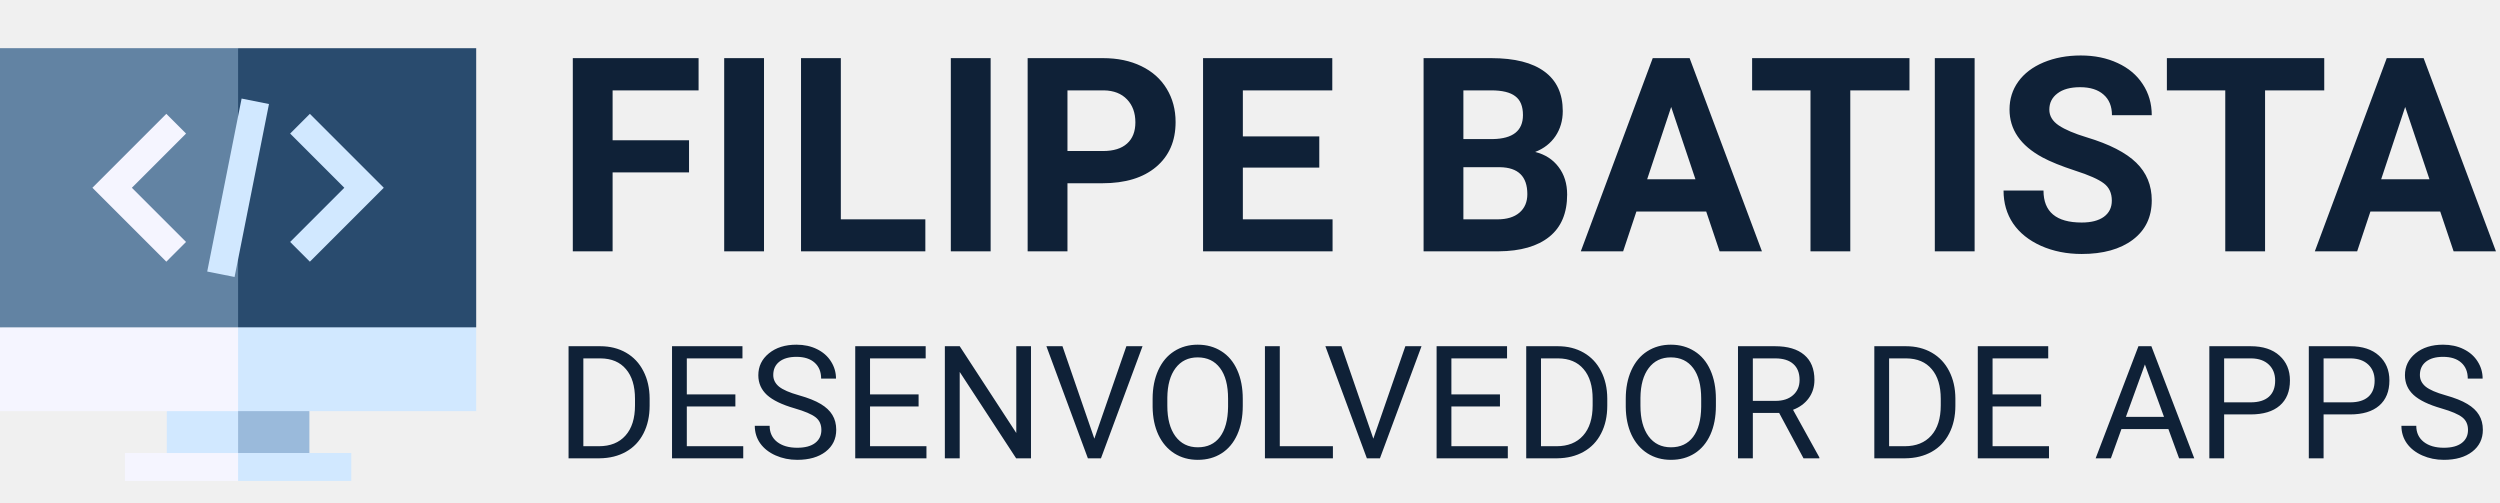
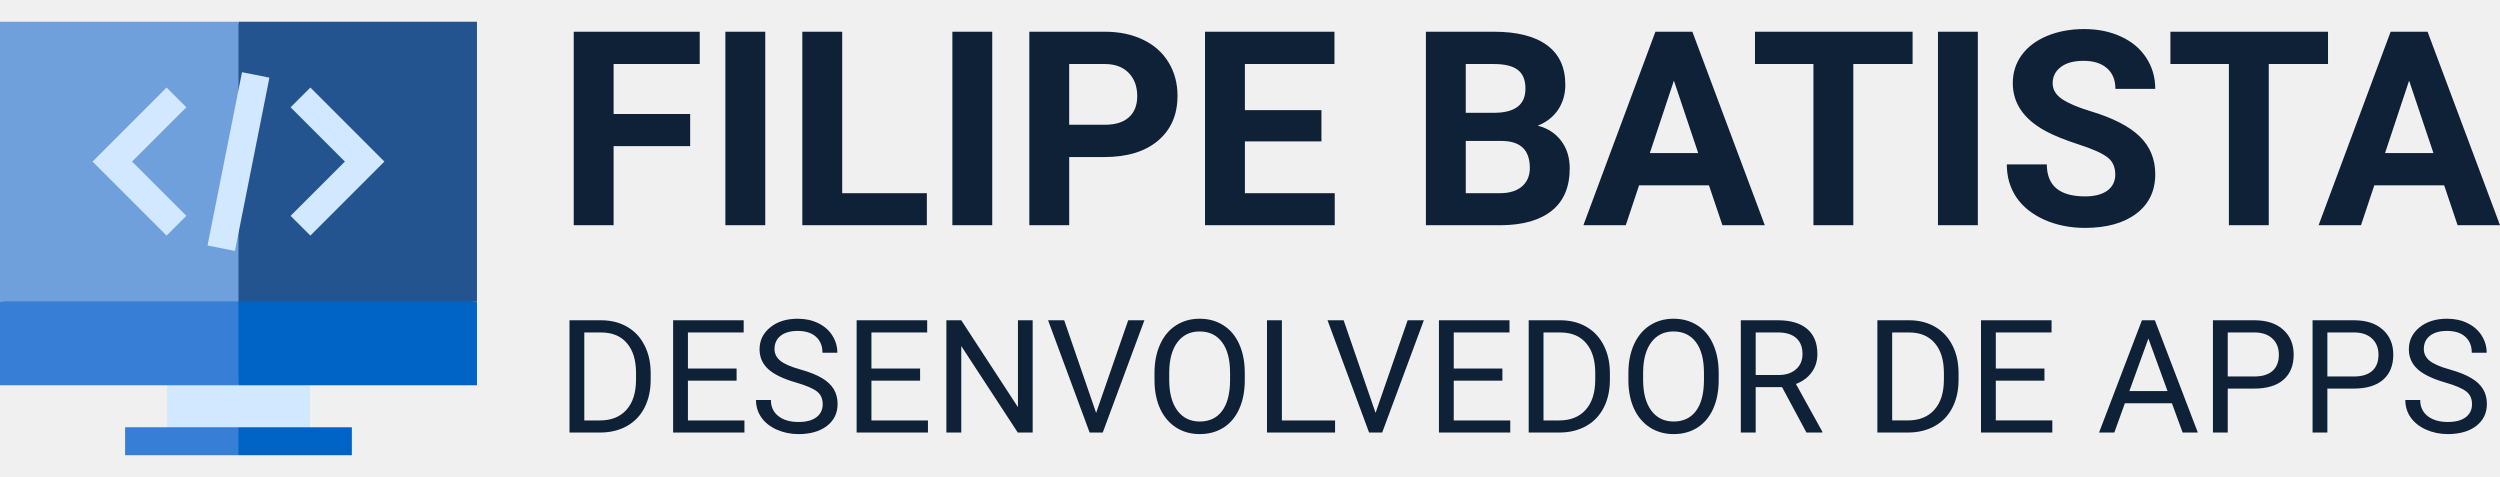
- <svg xmlns="http://www.w3.org/2000/svg" width="189" height="38" viewBox="0 0 189 38" fill="none">
-   <path d="M52.091 13.032H46.313V19H43.304V4.395H52.813V6.832H46.313V10.604H52.091V13.032ZM57.759 19H54.749V4.395H57.759V19ZM63.567 16.582H69.956V19H60.557V4.395H63.567V16.582ZM74.892 19H71.882V4.395H74.892V19ZM80.7 13.854V19H77.69V4.395H83.388C84.485 4.395 85.448 4.595 86.277 4.997C87.113 5.398 87.755 5.97 88.203 6.712C88.651 7.448 88.875 8.287 88.875 9.23C88.875 10.661 88.383 11.791 87.4 12.62C86.424 13.443 85.07 13.854 83.338 13.854H80.7ZM80.7 11.417H83.388C84.184 11.417 84.789 11.229 85.204 10.855C85.625 10.48 85.835 9.945 85.835 9.25C85.835 8.534 85.625 7.956 85.204 7.515C84.782 7.073 84.2 6.846 83.458 6.832H80.7V11.417ZM99.738 12.67H93.96V16.582H100.742V19H90.951V4.395H100.721V6.832H93.96V10.313H99.738V12.67ZM107.623 19V4.395H112.739C114.511 4.395 115.855 4.736 116.771 5.418C117.687 6.093 118.145 7.087 118.145 8.397C118.145 9.113 117.961 9.745 117.594 10.293C117.226 10.835 116.714 11.233 116.059 11.487C116.808 11.674 117.396 12.052 117.824 12.62C118.259 13.189 118.476 13.884 118.476 14.707C118.476 16.111 118.028 17.174 117.132 17.897C116.236 18.619 114.959 18.987 113.3 19H107.623ZM110.632 12.64V16.582H113.21C113.919 16.582 114.471 16.415 114.865 16.081C115.266 15.74 115.467 15.272 115.467 14.677C115.467 13.339 114.775 12.66 113.391 12.64H110.632ZM110.632 10.514H112.859C114.377 10.487 115.136 9.882 115.136 8.698C115.136 8.036 114.942 7.561 114.554 7.274C114.173 6.98 113.568 6.832 112.739 6.832H110.632V10.514ZM128.989 15.991H123.712L122.709 19H119.509L124.946 4.395H127.735L133.202 19H130.002L128.989 15.991ZM124.525 13.553H128.176L126.341 8.086L124.525 13.553ZM144.356 6.832H139.882V19H136.873V6.832H132.46V4.395H144.356V6.832ZM149.281 19H146.272V4.395H149.281V19ZM159.654 15.168C159.654 14.6 159.453 14.165 159.052 13.864C158.65 13.556 157.928 13.236 156.885 12.901C155.842 12.56 155.016 12.226 154.407 11.898C152.749 11.002 151.92 9.795 151.92 8.277C151.92 7.488 152.14 6.786 152.582 6.17C153.03 5.548 153.668 5.064 154.498 4.716C155.334 4.368 156.27 4.194 157.306 4.194C158.35 4.194 159.279 4.385 160.095 4.766C160.911 5.141 161.543 5.672 161.991 6.361C162.445 7.05 162.673 7.832 162.673 8.708H159.664C159.664 8.039 159.453 7.521 159.032 7.153C158.61 6.779 158.018 6.592 157.256 6.592C156.521 6.592 155.949 6.749 155.541 7.063C155.133 7.371 154.929 7.779 154.929 8.287C154.929 8.762 155.166 9.16 155.641 9.481C156.123 9.802 156.828 10.102 157.758 10.383C159.47 10.898 160.717 11.537 161.499 12.299C162.282 13.062 162.673 14.011 162.673 15.148C162.673 16.412 162.195 17.405 161.238 18.127C160.282 18.843 158.995 19.201 157.376 19.201C156.253 19.201 155.23 18.997 154.307 18.589C153.384 18.174 152.679 17.609 152.19 16.893C151.709 16.178 151.468 15.349 151.468 14.406H154.488C154.488 16.017 155.451 16.823 157.376 16.823C158.092 16.823 158.65 16.68 159.052 16.392C159.453 16.098 159.654 15.69 159.654 15.168ZM175.713 6.832H171.239V19H168.23V6.832H163.816V4.395H175.713V6.832ZM184.48 15.991H179.204L178.201 19H175.001L180.438 4.395H183.226L188.693 19H185.493L184.48 15.991ZM180.016 13.553H183.668L181.832 8.086L180.016 13.553Z" fill="#0F2137" />
-   <path d="M42.983 34.648V26.174H45.376C46.113 26.174 46.764 26.337 47.331 26.663C47.897 26.989 48.334 27.453 48.64 28.054C48.951 28.655 49.108 29.346 49.112 30.126V30.667C49.112 31.466 48.957 32.167 48.646 32.768C48.34 33.369 47.899 33.831 47.325 34.153C46.755 34.475 46.089 34.64 45.329 34.648H42.983ZM44.101 27.094V33.734H45.276C46.138 33.734 46.807 33.466 47.284 32.931C47.766 32.396 48.006 31.633 48.006 30.644V30.149C48.006 29.187 47.779 28.44 47.325 27.909C46.875 27.373 46.235 27.102 45.405 27.094H44.101ZM55.595 30.731H51.923V33.734H56.189V34.648H50.805V26.174H56.13V27.094H51.923V29.817H55.595V30.731ZM60.076 30.871C59.118 30.595 58.42 30.258 57.981 29.858C57.547 29.455 57.329 28.958 57.329 28.368C57.329 27.701 57.595 27.15 58.127 26.715C58.662 26.277 59.356 26.058 60.21 26.058C60.792 26.058 61.31 26.17 61.764 26.395C62.222 26.62 62.575 26.931 62.823 27.326C63.075 27.722 63.202 28.155 63.202 28.624H62.078C62.078 28.112 61.915 27.711 61.589 27.42C61.264 27.125 60.804 26.977 60.21 26.977C59.659 26.977 59.228 27.1 58.918 27.344C58.612 27.585 58.458 27.92 58.458 28.351C58.458 28.696 58.604 28.989 58.895 29.23C59.19 29.466 59.688 29.684 60.391 29.881C61.097 30.079 61.648 30.299 62.043 30.539C62.443 30.776 62.738 31.053 62.928 31.371C63.122 31.689 63.219 32.064 63.219 32.495C63.219 33.181 62.951 33.732 62.416 34.147C61.88 34.559 61.164 34.764 60.268 34.764C59.686 34.764 59.143 34.654 58.639 34.432C58.134 34.208 57.745 33.901 57.469 33.513C57.197 33.125 57.062 32.685 57.062 32.192H58.185C58.185 32.704 58.373 33.109 58.749 33.408C59.13 33.703 59.636 33.85 60.268 33.85C60.858 33.85 61.31 33.73 61.624 33.49C61.939 33.249 62.096 32.921 62.096 32.506C62.096 32.091 61.95 31.771 61.659 31.546C61.368 31.317 60.841 31.092 60.076 30.871ZM69.446 30.731H65.774V33.734H70.04V34.648H64.656V26.174H69.981V27.094H65.774V29.817H69.446V30.731ZM77.943 34.648H76.82L72.554 28.118V34.648H71.431V26.174H72.554L76.831 32.733V26.174H77.943V34.648ZM82.733 33.164L85.154 26.174H86.376L83.233 34.648H82.244L79.107 26.174H80.323L82.733 33.164ZM93.953 30.685C93.953 31.515 93.814 32.24 93.534 32.861C93.255 33.478 92.859 33.95 92.347 34.275C91.835 34.601 91.237 34.764 90.555 34.764C89.887 34.764 89.295 34.601 88.779 34.275C88.263 33.946 87.862 33.478 87.575 32.873C87.291 32.264 87.146 31.559 87.138 30.76V30.149C87.138 29.334 87.28 28.615 87.563 27.99C87.846 27.365 88.246 26.888 88.762 26.558C89.282 26.225 89.876 26.058 90.543 26.058C91.222 26.058 91.819 26.223 92.335 26.552C92.855 26.878 93.255 27.354 93.534 27.978C93.814 28.599 93.953 29.323 93.953 30.149V30.685ZM92.842 30.137C92.842 29.133 92.64 28.363 92.236 27.827C91.833 27.288 91.268 27.018 90.543 27.018C89.837 27.018 89.28 27.288 88.873 27.827C88.469 28.363 88.261 29.107 88.25 30.062V30.685C88.25 31.658 88.454 32.425 88.861 32.983C89.272 33.538 89.837 33.816 90.555 33.816C91.276 33.816 91.835 33.554 92.231 33.03C92.626 32.502 92.83 31.748 92.842 30.766V30.137ZM96.752 33.734H100.768V34.648H95.629V26.174H96.752V33.734ZM103.824 33.164L106.245 26.174H107.467L104.324 34.648H103.335L100.198 26.174H101.414L103.824 33.164ZM113.397 30.731H109.725V33.734H113.991V34.648H108.607V26.174H113.933V27.094H109.725V29.817H113.397V30.731ZM115.382 34.648V26.174H117.774C118.511 26.174 119.163 26.337 119.729 26.663C120.295 26.989 120.732 27.453 121.038 28.054C121.349 28.655 121.506 29.346 121.51 30.126V30.667C121.51 31.466 121.355 32.167 121.044 32.768C120.738 33.369 120.297 33.831 119.723 34.153C119.153 34.475 118.487 34.64 117.727 34.648H115.382ZM116.499 27.094V33.734H117.675C118.536 33.734 119.205 33.466 119.682 32.931C120.164 32.396 120.404 31.633 120.404 30.644V30.149C120.404 29.187 120.177 28.44 119.723 27.909C119.273 27.373 118.633 27.102 117.803 27.094H116.499ZM129.722 30.685C129.722 31.515 129.582 32.24 129.303 32.861C129.023 33.478 128.627 33.95 128.115 34.275C127.603 34.601 127.006 34.764 126.323 34.764C125.656 34.764 125.064 34.601 124.548 34.275C124.032 33.946 123.63 33.478 123.343 32.873C123.06 32.264 122.914 31.559 122.907 30.76V30.149C122.907 29.334 123.048 28.615 123.331 27.99C123.615 27.365 124.014 26.888 124.53 26.558C125.05 26.225 125.644 26.058 126.311 26.058C126.99 26.058 127.588 26.223 128.104 26.552C128.624 26.878 129.023 27.354 129.303 27.978C129.582 28.599 129.722 29.323 129.722 30.149V30.685ZM128.61 30.137C128.61 29.133 128.408 28.363 128.005 27.827C127.601 27.288 127.037 27.018 126.311 27.018C125.605 27.018 125.048 27.288 124.641 27.827C124.237 28.363 124.03 29.107 124.018 30.062V30.685C124.018 31.658 124.222 32.425 124.629 32.983C125.041 33.538 125.605 33.816 126.323 33.816C127.045 33.816 127.603 33.554 127.999 33.03C128.395 32.502 128.598 31.748 128.61 30.766V30.137ZM134.505 31.22H132.515V34.648H131.392V26.174H134.197C135.151 26.174 135.885 26.392 136.397 26.826C136.913 27.261 137.171 27.893 137.171 28.723C137.171 29.251 137.027 29.711 136.74 30.103C136.457 30.494 136.061 30.787 135.553 30.981L137.543 34.578V34.648H136.345L134.505 31.22ZM132.515 30.306H134.232C134.787 30.306 135.227 30.163 135.553 29.876C135.883 29.588 136.048 29.204 136.048 28.723C136.048 28.2 135.891 27.798 135.576 27.519C135.266 27.239 134.816 27.098 134.226 27.094H132.515V30.306ZM141.699 34.648V26.174H144.091C144.828 26.174 145.48 26.337 146.046 26.663C146.613 26.989 147.049 27.453 147.356 28.054C147.666 28.655 147.823 29.346 147.827 30.126V30.667C147.827 31.466 147.672 32.167 147.361 32.768C147.055 33.369 146.615 33.831 146.04 34.153C145.47 34.475 144.805 34.64 144.044 34.648H141.699ZM142.816 27.094V33.734H143.992C144.853 33.734 145.522 33.466 146 32.931C146.481 32.396 146.721 31.633 146.721 30.644V30.149C146.721 29.187 146.494 28.44 146.04 27.909C145.59 27.373 144.95 27.102 144.12 27.094H142.816ZM154.31 30.731H150.638V33.734H154.904V34.648H149.521V26.174H154.846V27.094H150.638V29.817H154.31V30.731ZM163.93 32.436H160.38L159.583 34.648H158.431L161.666 26.174H162.644L165.886 34.648H164.739L163.93 32.436ZM160.718 31.517H163.599L162.155 27.553L160.718 31.517ZM168.144 31.331V34.648H167.026V26.174H170.152C171.079 26.174 171.804 26.411 172.328 26.884C172.856 27.358 173.12 27.984 173.12 28.764C173.12 29.587 172.862 30.221 172.346 30.667C171.834 31.109 171.098 31.331 170.14 31.331H168.144ZM168.144 30.417H170.152C170.749 30.417 171.207 30.277 171.525 29.998C171.843 29.715 172.002 29.307 172.002 28.776C172.002 28.271 171.843 27.868 171.525 27.565C171.207 27.262 170.77 27.105 170.216 27.094H168.144V30.417ZM175.663 31.331V34.648H174.546V26.174H177.671C178.598 26.174 179.324 26.411 179.847 26.884C180.375 27.358 180.639 27.984 180.639 28.764C180.639 29.587 180.381 30.221 179.865 30.667C179.353 31.109 178.617 31.331 177.659 31.331H175.663ZM175.663 30.417H177.671C178.268 30.417 178.726 30.277 179.044 29.998C179.362 29.715 179.522 29.307 179.522 28.776C179.522 28.271 179.362 27.868 179.044 27.565C178.726 27.262 178.29 27.105 177.735 27.094H175.663V30.417ZM184.561 30.871C183.603 30.595 182.905 30.258 182.466 29.858C182.032 29.455 181.814 28.958 181.814 28.368C181.814 27.701 182.08 27.15 182.612 26.715C183.147 26.277 183.842 26.058 184.695 26.058C185.277 26.058 185.795 26.17 186.249 26.395C186.707 26.62 187.06 26.931 187.308 27.326C187.561 27.722 187.687 28.155 187.687 28.624H186.563C186.563 28.112 186.4 27.711 186.075 27.42C185.749 27.125 185.289 26.977 184.695 26.977C184.144 26.977 183.714 27.1 183.403 27.344C183.097 27.585 182.944 27.92 182.944 28.351C182.944 28.696 183.089 28.989 183.38 29.23C183.675 29.466 184.173 29.684 184.876 29.881C185.582 30.079 186.133 30.299 186.529 30.539C186.928 30.776 187.223 31.053 187.413 31.371C187.607 31.689 187.704 32.064 187.704 32.495C187.704 33.181 187.436 33.732 186.901 34.147C186.366 34.559 185.65 34.764 184.753 34.764C184.171 34.764 183.628 34.654 183.124 34.432C182.62 34.208 182.23 33.901 181.954 33.513C181.683 33.125 181.547 32.685 181.547 32.192H182.67C182.67 32.704 182.858 33.109 183.235 33.408C183.615 33.703 184.121 33.85 184.753 33.85C185.343 33.85 185.795 33.73 186.109 33.49C186.424 33.249 186.581 32.921 186.581 32.506C186.581 32.091 186.435 31.771 186.144 31.546C185.853 31.317 185.326 31.092 184.561 30.871Z" fill="#0F2137" />
-   <g clip-path="url(#clip0)">
-     <path d="M23.39 35.303V31.081L16.593 29.674L18 35.303H23.39Z" fill="#9ABADB" />
-     <path d="M12.61 35.303H18V29.674L12.61 31.081V35.303Z" fill="#D1E8FF" />
-     <path d="M36 24.748L16.593 23.34L18 31.081H36V24.748Z" fill="#D1E8FF" />
-     <path d="M0 24.748V31.081H18V23.34L0 24.748Z" fill="#F5F5FF" />
-     <path d="M26.557 34.248H18L17.296 35.303L18 36.358H26.557V34.248Z" fill="#D1E8FF" />
-     <path d="M18 34.248H9.443V36.358H18V34.248Z" fill="#F5F5FF" />
-     <path d="M36 3.642H18L16.593 14.195L18 24.748H36V3.642Z" fill="#294B6E" />
-     <path d="M18 3.642H0V24.748H18V3.642Z" fill="#6283A3" />
-     <path d="M12.574 19.783L6.986 14.195L12.574 8.607L14.065 10.098L9.969 14.195L14.065 18.291L12.574 19.783Z" fill="#F5F5FF" />
-     <path d="M23.426 19.783L21.935 18.291L26.031 14.195L21.935 10.098L23.426 8.607L29.014 14.195L23.426 19.783Z" fill="#D1E8FF" />
-     <path d="M15.665 20.528L17.734 20.939L20.335 7.863L18.266 7.451L15.665 20.528Z" fill="#D1E8FF" />
-   </g>
+ <svg xmlns="http://www.w3.org/2000/svg" xml:space="preserve" width="49.925mm" height="9.525mm" version="1.1" style="shape-rendering:geometricPrecision; text-rendering:geometricPrecision; image-rendering:optimizeQuality; fill-rule:evenodd; clip-rule:evenodd" viewBox="0 0 3132.71 597.67">
  <defs>
-     <clipPath id="clip0">
-       <rect width="36" height="36" fill="white" transform="translate(0 2)" />
+     <style type="text/css">
+    
+     .fil6 {fill:none;fill-rule:nonzero}
+     .fil2 {fill:#0063C6;fill-rule:nonzero}
+     .fil0 {fill:#0F2137;fill-rule:nonzero}
+     .fil4 {fill:#24548F;fill-rule:nonzero}
+     .fil3 {fill:#367ED6;fill-rule:nonzero}
+     .fil5 {fill:#70A0DB;fill-rule:nonzero}
+     .fil1 {fill:#D1E8FF;fill-rule:nonzero}
+    
+   </style>
+     <clipPath id="id0" style="clip-rule:nonzero">
+       <path d="M-0 597.67l597.68 0 0 -597.67 -597.68 0 0 597.67z" />
    </clipPath>
  </defs>
+   <g id="Camada_x0020_1">
+     <path class="fil0" d="M864.82 183.14l-95.92 0 0 99.09 -49.96 0 0 -242.48 157.87 0 0 40.47 -107.91 0 0 62.62 95.92 0 0 40.3zm94.1 99.09l-49.96 0 0 -242.48 49.96 0 0 242.48zm96.42 -40.13l106.09 0 0 40.13 -156.05 0 0 -242.48 49.96 0 0 202.34zm188.02 40.13l-49.96 0 0 -242.48 49.96 0 0 242.48zm96.43 -85.43l0 85.43 -49.96 0 0 -242.48 94.59 0c18.21,0 34.2,3.33 47.96,10 13.87,6.66 24.53,16.15 31.98,28.48 7.44,12.21 11.16,26.15 11.16,41.8 0,23.76 -8.16,42.52 -24.48,56.29 -16.21,13.66 -38.69,20.49 -67.45,20.49l-43.8 0zm0 -40.47l44.63 0c13.21,0 23.26,-3.11 30.14,-9.33 7,-6.22 10.49,-15.1 10.49,-26.64 0,-11.88 -3.5,-21.48 -10.49,-28.81 -7,-7.32 -16.65,-11.1 -28.98,-11.32l-45.8 0 0 76.11zm316.09 20.81l-95.92 0 0 64.95 112.58 0 0 40.13 -162.55 0 0 -242.48 162.2 0 0 40.47 -112.24 0 0 57.78 95.92 0 0 39.14zm130.9 105.08l0 -242.48 84.94 0c29.42,0 51.74,5.67 66.94,16.99 15.21,11.21 22.82,27.7 22.82,49.46 0,11.88 -3.06,22.37 -9.15,31.47 -6.11,8.99 -14.61,15.6 -25.48,19.82 12.43,3.11 22.19,9.38 29.3,18.82 7.22,9.44 10.83,20.98 10.83,34.64 0,23.31 -7.44,40.97 -22.31,52.96 -14.88,11.98 -36.08,18.1 -63.62,18.32l-94.25 0zm49.96 -105.59l0 65.45 42.8 0c11.77,0 20.93,-2.78 27.47,-8.33 6.66,-5.67 10,-13.43 10,-23.32 0,-22.21 -11.49,-33.48 -34.47,-33.81l-45.8 0zm0 -35.3l36.97 0c25.2,-0.45 37.8,-10.49 37.8,-30.14 0,-10.99 -3.22,-18.87 -9.66,-23.65 -6.33,-4.88 -16.37,-7.32 -30.14,-7.32l-34.98 0 0 61.12zm304.76 90.93l-87.61 0 -16.65 49.96 -53.12 0 90.26 -242.48 46.3 0 90.77 242.48 -53.13 0 -16.82 -49.96zm-74.11 -40.47l60.61 0 -30.46 -90.77 -30.15 90.77zm329.24 -111.58l-74.28 0 0 202.01 -49.95 0 0 -202.01 -73.26 0 0 -40.47 197.5 0 0 40.47zm81.76 202.01l-49.95 0 0 -242.48 49.95 0 0 242.48zm172.22 -63.61c0,-9.44 -3.34,-16.65 -10,-21.65 -6.68,-5.11 -18.66,-10.44 -35.98,-15.98 -17.31,-5.67 -31.03,-11.22 -41.14,-16.65 -27.53,-14.88 -41.29,-34.92 -41.29,-60.13 0,-13.1 3.65,-24.75 10.99,-34.97 7.44,-10.33 18.03,-18.37 31.81,-24.15 13.88,-5.78 29.42,-8.67 46.62,-8.67 17.33,0 32.75,3.17 46.3,9.49 13.55,6.22 24.05,15.05 31.48,26.48 7.54,11.44 11.32,24.43 11.32,38.97l-49.95 0c0,-11.11 -3.5,-19.71 -10.49,-25.81 -7.01,-6.22 -16.84,-9.32 -29.49,-9.32 -12.2,0 -21.7,2.6 -28.48,7.82 -6.77,5.11 -10.16,11.88 -10.16,20.32 0,7.88 3.93,14.49 11.82,19.82 8,5.33 19.71,10.33 35.15,14.99 28.42,8.55 49.13,19.15 62.11,31.81 13,12.66 19.49,28.42 19.49,47.3 0,20.98 -7.93,37.47 -23.82,49.46 -15.88,11.88 -37.24,17.82 -64.12,17.82 -18.64,0 -35.63,-3.39 -50.95,-10.16 -15.32,-6.88 -27.03,-16.26 -35.15,-28.14 -7.99,-11.88 -11.98,-25.65 -11.98,-41.3l50.14 0c0,26.76 15.99,40.13 47.95,40.13 11.89,0 21.15,-2.39 27.83,-7.17 6.66,-4.88 10,-11.65 10,-20.31zm266.61 -138.39l-74.28 0 0 202.01 -49.96 0 0 -202.01 -73.28 0 0 -40.47 197.51 0 0 40.47zm145.55 152.05l-87.59 0 -16.65 49.96 -53.13 0 90.27 -242.48 46.28 0 90.77 242.48 -53.13 0 -16.82 -49.96zm-74.11 -40.47l60.63 0 -30.48 -90.77 -30.15 90.77z" />
+     <path class="fil0" d="M713.62 542.01l0 -140.68 39.71 0c12.24,0 23.06,2.7 32.46,8.11 9.41,5.42 16.65,13.11 21.74,23.09 5.15,9.99 7.76,21.45 7.82,34.4l0 8.99c0,13.27 -2.57,24.9 -7.73,34.88 -5.08,9.98 -12.4,17.65 -21.93,23 -9.47,5.35 -20.51,8.08 -33.14,8.21l-38.94 0zm18.55 -125.41l0 110.24 19.52 0c14.3,0 25.41,-4.44 33.33,-13.33 7.99,-8.89 11.98,-21.55 11.98,-37.97l0 -8.21c0,-15.98 -3.77,-28.37 -11.31,-37.2 -7.47,-8.89 -18.1,-13.4 -31.88,-13.52l-21.65 0zm190.83 60.39l-60.97 0 0 49.85 70.82 0 0 15.17 -89.37 0 0 -140.68 88.41 0 0 15.27 -69.85 0 0 45.22 60.97 0 0 15.17zm74.39 2.32c-15.91,-4.57 -27.5,-10.18 -34.78,-16.81 -7.22,-6.7 -10.82,-14.95 -10.82,-24.74 0,-11.08 4.41,-20.22 13.23,-27.44 8.89,-7.28 20.42,-10.92 34.59,-10.92 9.66,0 18.26,1.86 25.8,5.6 7.6,3.73 13.47,8.89 17.58,15.46 4.19,6.57 6.28,13.75 6.28,21.55l-18.64 0c0,-8.51 -2.71,-15.17 -8.12,-20 -5.41,-4.89 -13.05,-7.34 -22.9,-7.34 -9.15,0 -16.3,2.03 -21.45,6.09 -5.09,3.99 -7.63,9.56 -7.63,16.72 0,5.73 2.42,10.59 7.25,14.59 4.89,3.93 13.17,7.54 24.83,10.82 11.72,3.29 20.87,6.93 27.44,10.92 6.64,3.93 11.53,8.53 14.68,13.81 3.23,5.28 4.83,11.5 4.83,18.65 0,11.4 -4.44,20.55 -13.33,27.44 -8.89,6.83 -20.78,10.24 -35.65,10.24 -9.66,0 -18.68,-1.83 -27.06,-5.5 -8.37,-3.73 -14.85,-8.82 -19.42,-15.27 -4.51,-6.44 -6.76,-13.75 -6.76,-21.93l18.65 0c0,8.5 3.12,15.23 9.37,20.19 6.31,4.89 14.71,7.34 25.22,7.34 9.79,0 17.29,-2 22.51,-5.99 5.22,-3.99 7.83,-9.44 7.83,-16.33 0,-6.89 -2.42,-12.2 -7.25,-15.94 -4.83,-3.8 -13.59,-7.54 -26.29,-11.21zm155.57 -2.32l-60.97 0 0 49.85 70.82 0 0 15.17 -89.37 0 0 -140.68 88.41 0 0 15.27 -69.86 0 0 45.22 60.97 0 0 15.17zm141.06 65.02l-18.65 0 -70.82 -108.4 0 108.4 -18.65 0 0 -140.68 18.65 0 71.02 108.89 0 -108.89 18.45 0 0 140.68zm79.52 -24.63l40.19 -116.04 20.29 0 -52.18 140.68 -16.43 0 -52.08 -140.68 20.2 0 40 116.04zm186.28 -41.16c0,13.78 -2.32,25.83 -6.95,36.13 -4.64,10.25 -11.21,18.07 -19.71,23.48 -8.51,5.41 -18.43,8.11 -29.76,8.11 -11.08,0 -20.91,-2.7 -29.47,-8.11 -8.57,-5.47 -15.24,-13.23 -20,-23.29 -4.7,-10.11 -7.12,-21.81 -7.25,-35.07l0 -10.15c0,-13.53 2.35,-25.48 7.05,-35.85 4.7,-10.37 11.34,-18.29 19.9,-23.77 8.63,-5.54 18.49,-8.31 29.57,-8.31 11.27,0 21.19,2.74 29.76,8.21 8.63,5.41 15.26,13.3 19.9,23.67 4.64,10.31 6.95,22.32 6.95,36.04l0 8.89zm-18.45 -9.09c0,-16.68 -3.35,-29.47 -10.05,-38.36 -6.7,-8.95 -16.07,-13.43 -28.12,-13.43 -11.72,0 -20.97,4.47 -27.73,13.43 -6.7,8.89 -10.15,21.25 -10.34,37.1l0 10.34c0,16.16 3.38,28.89 10.15,38.16 6.83,9.21 16.2,13.82 28.12,13.82 11.98,0 21.25,-4.35 27.83,-13.05 6.57,-8.76 9.95,-21.29 10.14,-37.59l0 -10.44zm64.93 59.71l66.66 0 0 15.17 -85.31 0 0 -140.68 18.65 0 0 125.51zm117.4 -9.47l40.19 -116.04 20.29 0 -52.18 140.68 -16.42 0 -52.08 -140.68 20.19 0 40.01 116.04zm158.93 -40.38l-60.96 0 0 49.85 70.82 0 0 15.17 -89.38 0 0 -140.68 88.42 0 0 15.27 -69.86 0 0 45.22 60.96 0 0 15.17zm32.96 65.02l0 -140.68 39.71 0c12.24,0 23.06,2.7 32.46,8.11 9.39,5.42 16.65,13.11 21.73,23.09 5.16,9.99 7.77,21.45 7.84,34.4l0 8.99c0,13.27 -2.57,24.9 -7.74,34.88 -5.08,9.98 -12.4,17.65 -21.93,23 -9.46,5.35 -20.52,8.08 -33.14,8.21l-38.94 0zm18.55 -125.41l0 110.24 19.52 0c14.29,0 25.4,-4.44 33.32,-13.33 8.01,-8.89 11.99,-21.55 11.99,-37.97l0 -8.21c0,-15.98 -3.77,-28.37 -11.31,-37.2 -7.47,-8.89 -18.1,-13.4 -31.88,-13.52l-21.65 0zm219.53 59.62c0,13.78 -2.33,25.83 -6.96,36.13 -4.65,10.25 -11.23,18.07 -19.72,23.48 -8.5,5.41 -18.42,8.11 -29.76,8.11 -11.07,0 -20.9,-2.7 -29.47,-8.11 -8.57,-5.47 -15.24,-13.23 -20,-23.29 -4.7,-10.11 -7.12,-21.81 -7.24,-35.07l0 -10.15c0,-13.53 2.34,-25.48 7.04,-35.85 4.71,-10.37 11.34,-18.29 19.9,-23.77 8.63,-5.54 18.5,-8.31 29.57,-8.31 11.27,0 21.2,2.74 29.77,8.21 8.63,5.41 15.25,13.3 19.9,23.67 4.63,10.31 6.96,22.32 6.96,36.04l0 8.89zm-18.47 -9.09c0,-16.68 -3.35,-29.47 -10.04,-38.36 -6.71,-8.95 -16.08,-13.43 -28.12,-13.43 -11.72,0 -20.97,4.47 -27.73,13.43 -6.71,8.89 -10.15,21.25 -10.34,37.1l0 10.34c0,16.16 3.38,28.89 10.14,38.16 6.84,9.21 16.21,13.82 28.12,13.82 11.99,0 21.25,-4.35 27.83,-13.05 6.58,-8.76 9.95,-21.29 10.14,-37.59l0 -10.44zm97.87 17.97l-33.04 0 0 56.91 -18.64 0 0 -140.68 46.57 0c15.84,0 28.02,3.61 36.52,10.82 8.57,7.22 12.85,17.71 12.85,31.5 0,8.76 -2.39,16.4 -7.15,22.9 -4.7,6.5 -11.28,11.36 -19.71,14.59l33.04 59.71 0 1.15 -19.89 0 -30.55 -56.91zm-33.04 -15.17l28.51 0c9.22,0 16.52,-2.38 21.93,-7.15 5.48,-4.77 8.22,-11.14 8.22,-19.13 0,-8.7 -2.6,-15.36 -7.84,-20 -5.15,-4.64 -12.62,-6.99 -22.41,-7.05l-28.41 0 0 53.34zm152.48 72.07l0 -140.68 39.71 0c12.24,0 23.06,2.7 32.45,8.11 9.41,5.42 16.65,13.11 21.75,23.09 5.15,9.99 7.76,21.45 7.82,34.4l0 8.99c0,13.27 -2.57,24.9 -7.74,34.88 -5.08,9.98 -12.38,17.65 -21.93,23 -9.46,5.35 -20.5,8.08 -33.14,8.21l-38.93 0zm18.54 -125.41l0 110.24 19.53 0c14.29,0 25.4,-4.44 33.33,-13.33 7.99,-8.89 11.97,-21.55 11.97,-37.97l0 -8.21c0,-15.98 -3.77,-28.37 -11.31,-37.2 -7.47,-8.89 -18.1,-13.4 -31.88,-13.52l-21.65 0zm190.82 60.39l-60.96 0 0 49.85 70.82 0 0 15.17 -89.37 0 0 -140.68 88.41 0 0 15.27 -69.86 0 0 45.22 60.96 0 0 15.17zm159.71 28.31l-58.93 0 -13.23 36.71 -19.13 0 53.71 -140.68 16.24 0 53.82 140.68 -19.04 0 -13.43 -36.71zm-53.32 -15.27l47.83 0 -23.97 -65.8 -23.86 65.8zm123.29 -3.09l0 55.07 -18.56 0 0 -140.68 51.9 0c15.39,0 27.43,3.93 36.12,11.78 8.77,7.86 13.15,18.27 13.15,31.21 0,13.65 -4.28,24.19 -12.84,31.59 -8.5,7.34 -20.72,11.02 -36.63,11.02l-33.14 0zm0 -15.17l33.34 0c9.91,0 17.51,-2.32 22.79,-6.96 5.28,-4.7 7.92,-11.46 7.92,-20.29 0,-8.38 -2.64,-15.07 -7.92,-20.1 -5.28,-5.03 -12.53,-7.63 -21.73,-7.82l-34.4 0 0 55.17zm124.83 15.17l0 55.07 -18.55 0 0 -140.68 51.89 0c15.39,0 27.44,3.93 36.12,11.78 8.77,7.86 13.15,18.27 13.15,31.21 0,13.65 -4.28,24.19 -12.84,31.59 -8.5,7.34 -20.72,11.02 -36.63,11.02l-33.14 0zm0 -15.17l33.34 0c9.91,0 17.51,-2.32 22.79,-6.96 5.28,-4.7 7.94,-11.46 7.94,-20.29 0,-8.38 -2.65,-15.07 -7.94,-20.1 -5.28,-5.03 -12.52,-7.63 -21.73,-7.82l-34.4 0 0 55.17zm147.72 7.54c-15.9,-4.57 -27.49,-10.18 -34.78,-16.81 -7.2,-6.7 -10.82,-14.95 -10.82,-24.74 0,-11.08 4.42,-20.22 13.25,-27.44 8.88,-7.28 20.42,-10.92 34.58,-10.92 9.66,0 18.26,1.86 25.8,5.6 7.6,3.73 13.46,8.89 17.58,15.46 4.2,6.57 6.29,13.75 6.29,21.55l-18.66 0c0,-8.51 -2.7,-15.17 -8.1,-20 -5.41,-4.89 -13.05,-7.34 -22.91,-7.34 -9.15,0 -16.29,2.03 -21.45,6.09 -5.08,3.99 -7.62,9.56 -7.62,16.72 0,5.73 2.41,10.59 7.24,14.59 4.89,3.93 13.16,7.54 24.84,10.82 11.72,3.29 20.87,6.93 27.44,10.92 6.63,3.93 11.53,8.53 14.68,13.81 3.23,5.28 4.83,11.5 4.83,18.65 0,11.4 -4.45,20.55 -13.33,27.44 -8.89,6.83 -20.77,10.24 -35.67,10.24 -9.66,0 -18.67,-1.83 -27.04,-5.5 -8.36,-3.73 -14.84,-8.82 -19.42,-15.27 -4.5,-6.44 -6.76,-13.75 -6.76,-21.93l18.64 0c0,8.5 3.12,15.23 9.38,20.19 6.31,4.89 14.71,7.34 25.2,7.34 9.79,0 17.3,-2 22.51,-5.99 5.23,-3.99 7.84,-9.44 7.84,-16.33 0,-6.89 -2.42,-12.2 -7.25,-15.94 -4.83,-3.8 -13.58,-7.54 -26.29,-11.21z" />
+   </g>
+   <g id="Camada_x0020_1_0">
+     <g>
+   </g>
+     <g style="clip-path:url(#id0)">
+       <g>
+         <polygon class="fil1" points="388.33,552.89 388.33,482.8 275.46,459.43 298.84,552.89 " />
+         <polygon class="fil1" points="209.35,552.89 298.84,552.89 298.84,459.43 209.35,482.8 " />
+         <polygon class="fil2" points="597.68,377.65 275.46,354.29 298.84,482.8 597.68,482.8 " />
+         <polygon class="fil3" points="-0,377.65 -0,482.8 298.84,482.8 298.84,354.29 " />
+         <polygon class="fil2" points="440.9,535.38 298.84,535.38 287.15,552.89 298.84,570.4 440.9,570.4 " />
+         <polygon class="fil3" points="298.84,535.38 156.77,535.38 156.77,570.39 298.84,570.39 " />
+         <polygon class="fil4" points="597.68,27.25 298.84,27.25 275.46,202.45 298.84,377.65 597.68,377.65 " />
+         <polygon class="fil5" points="298.84,27.25 -0,27.25 -0,377.65 298.84,377.65 " />
+         <polygon class="fil1" points="208.75,295.22 115.97,202.45 208.75,109.68 233.5,134.44 165.5,202.45 233.5,270.46 " />
+         <polygon class="fil1" points="388.93,295.22 364.16,270.46 432.17,202.45 364.16,134.44 388.93,109.68 481.69,202.45 " />
+         <polygon class="fil1" points="260.07,307.6 294.41,314.42 337.6,97.32 303.26,90.48 " />
+       </g>
+     </g>
+     <polygon class="fil6" points="-0,597.67 597.68,597.67 597.68,0 -0,0 " />
+   </g>
</svg>
